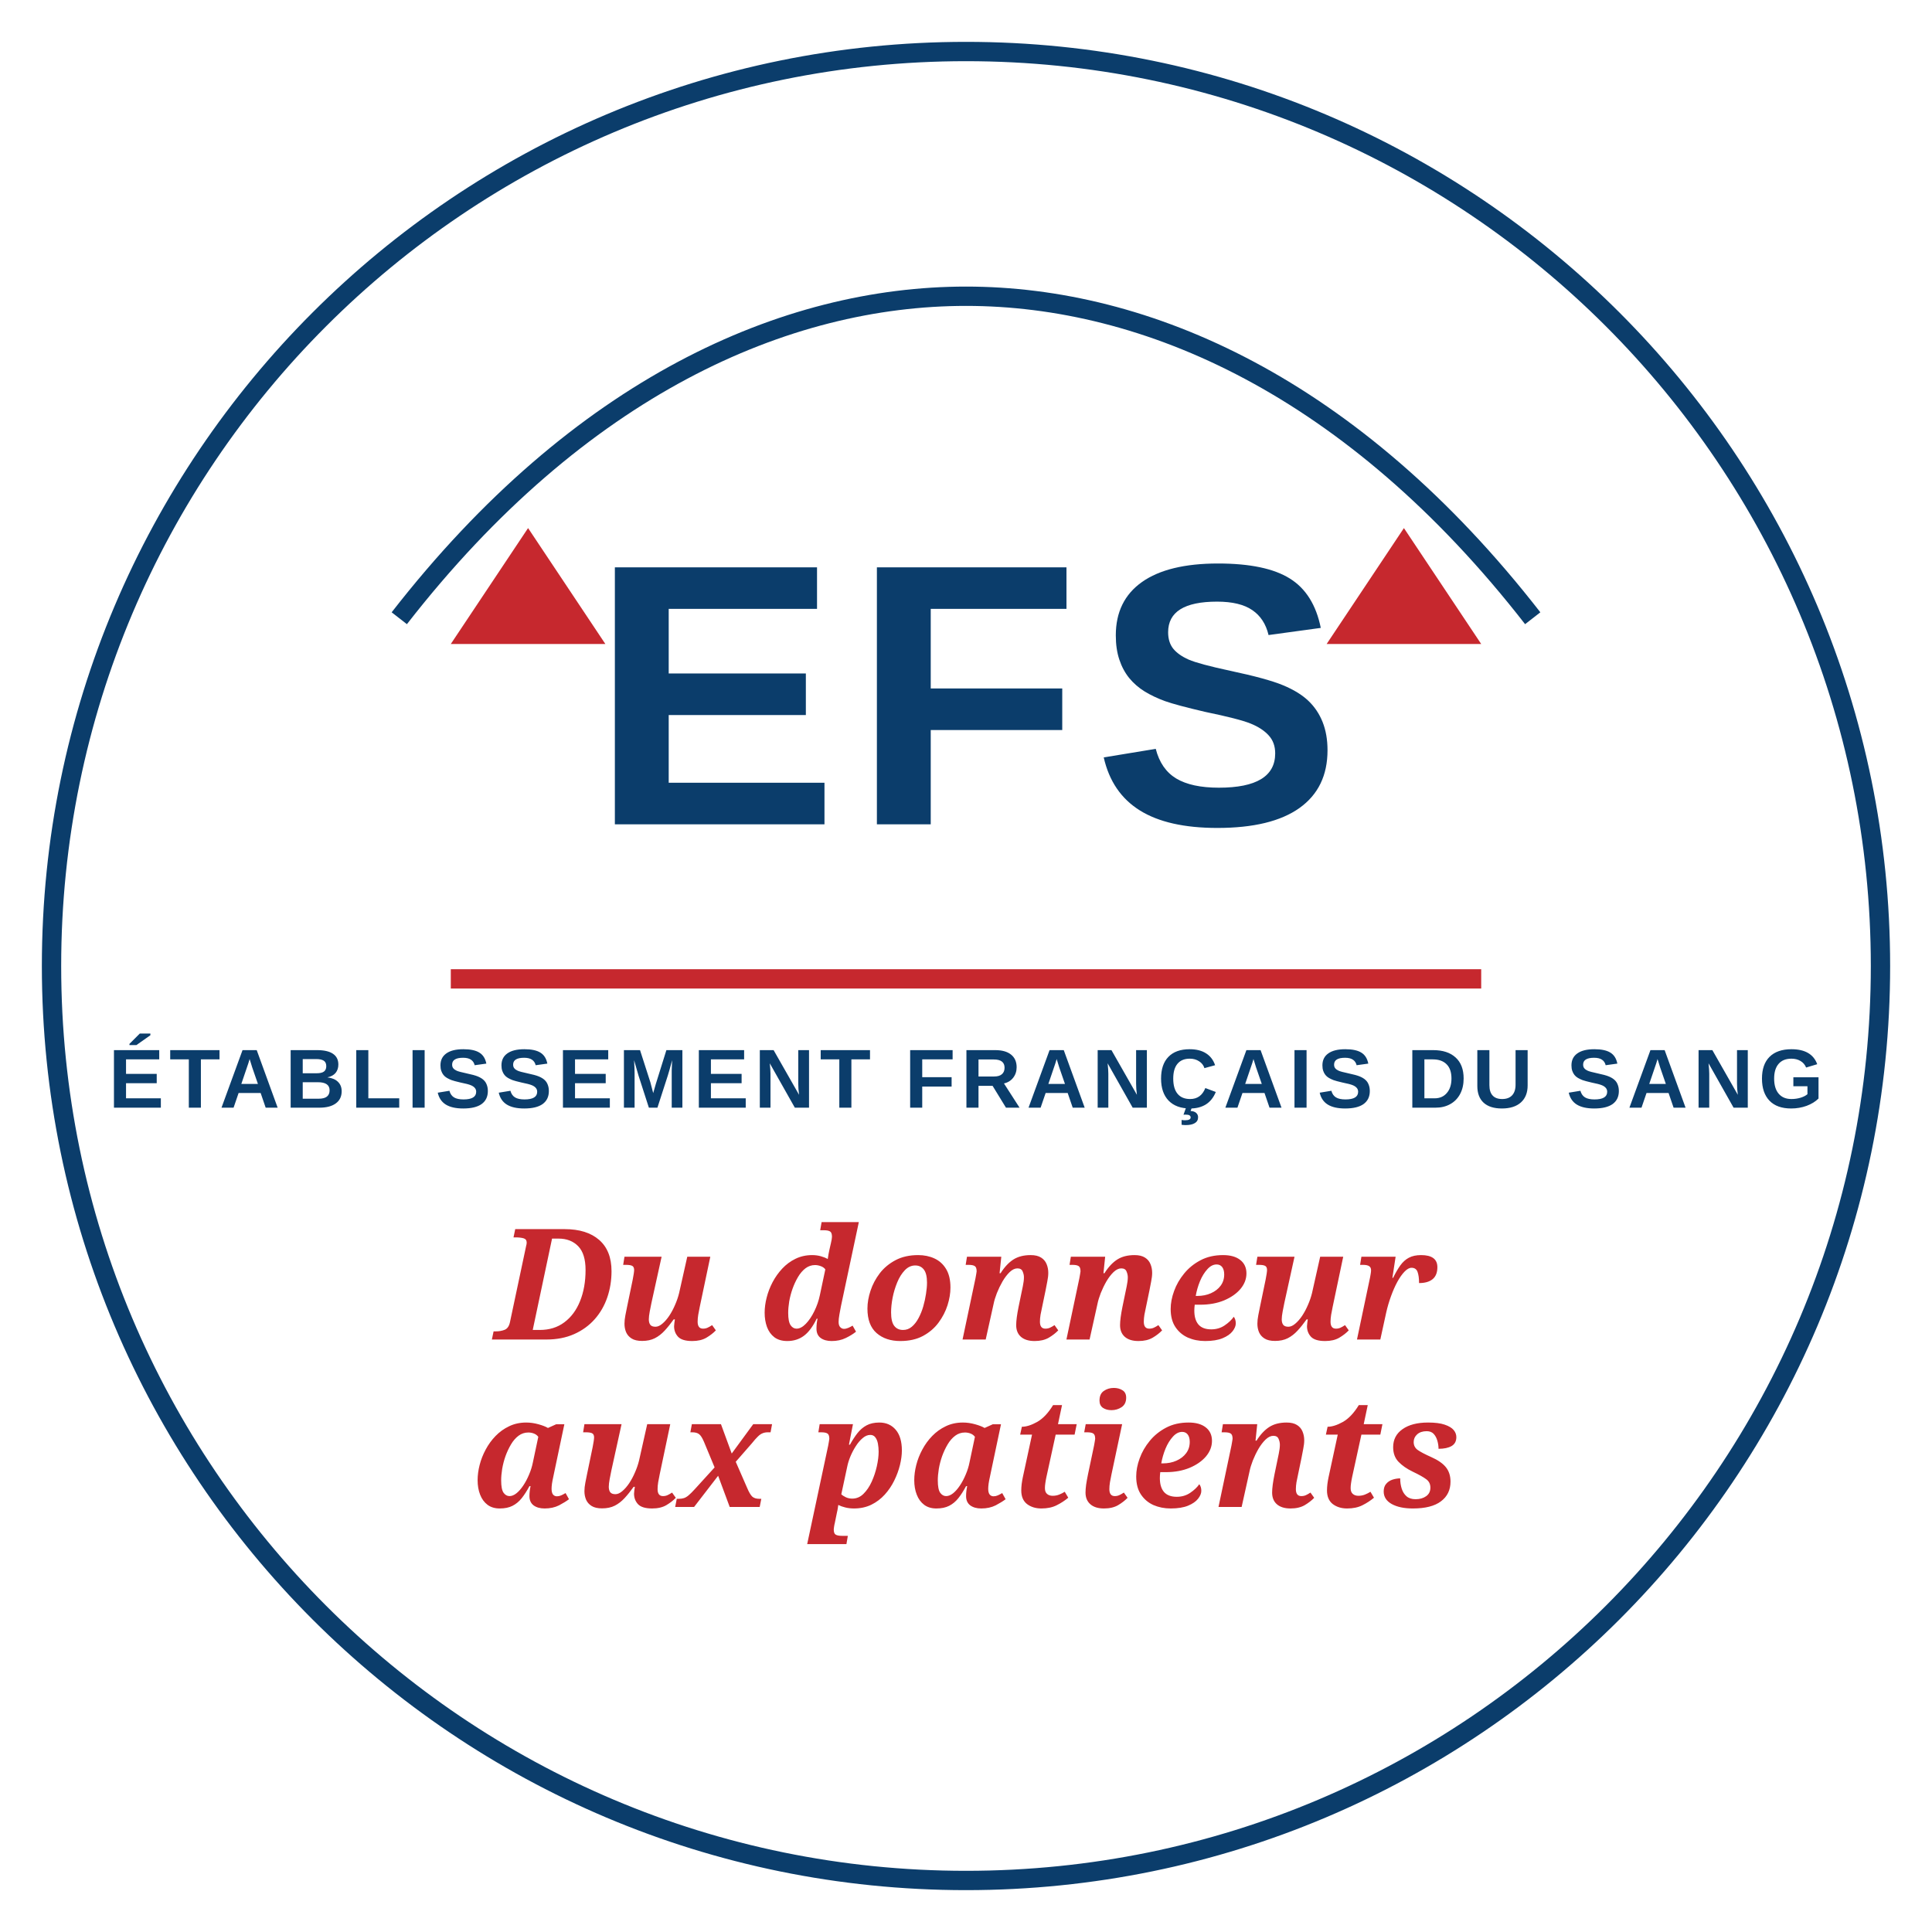
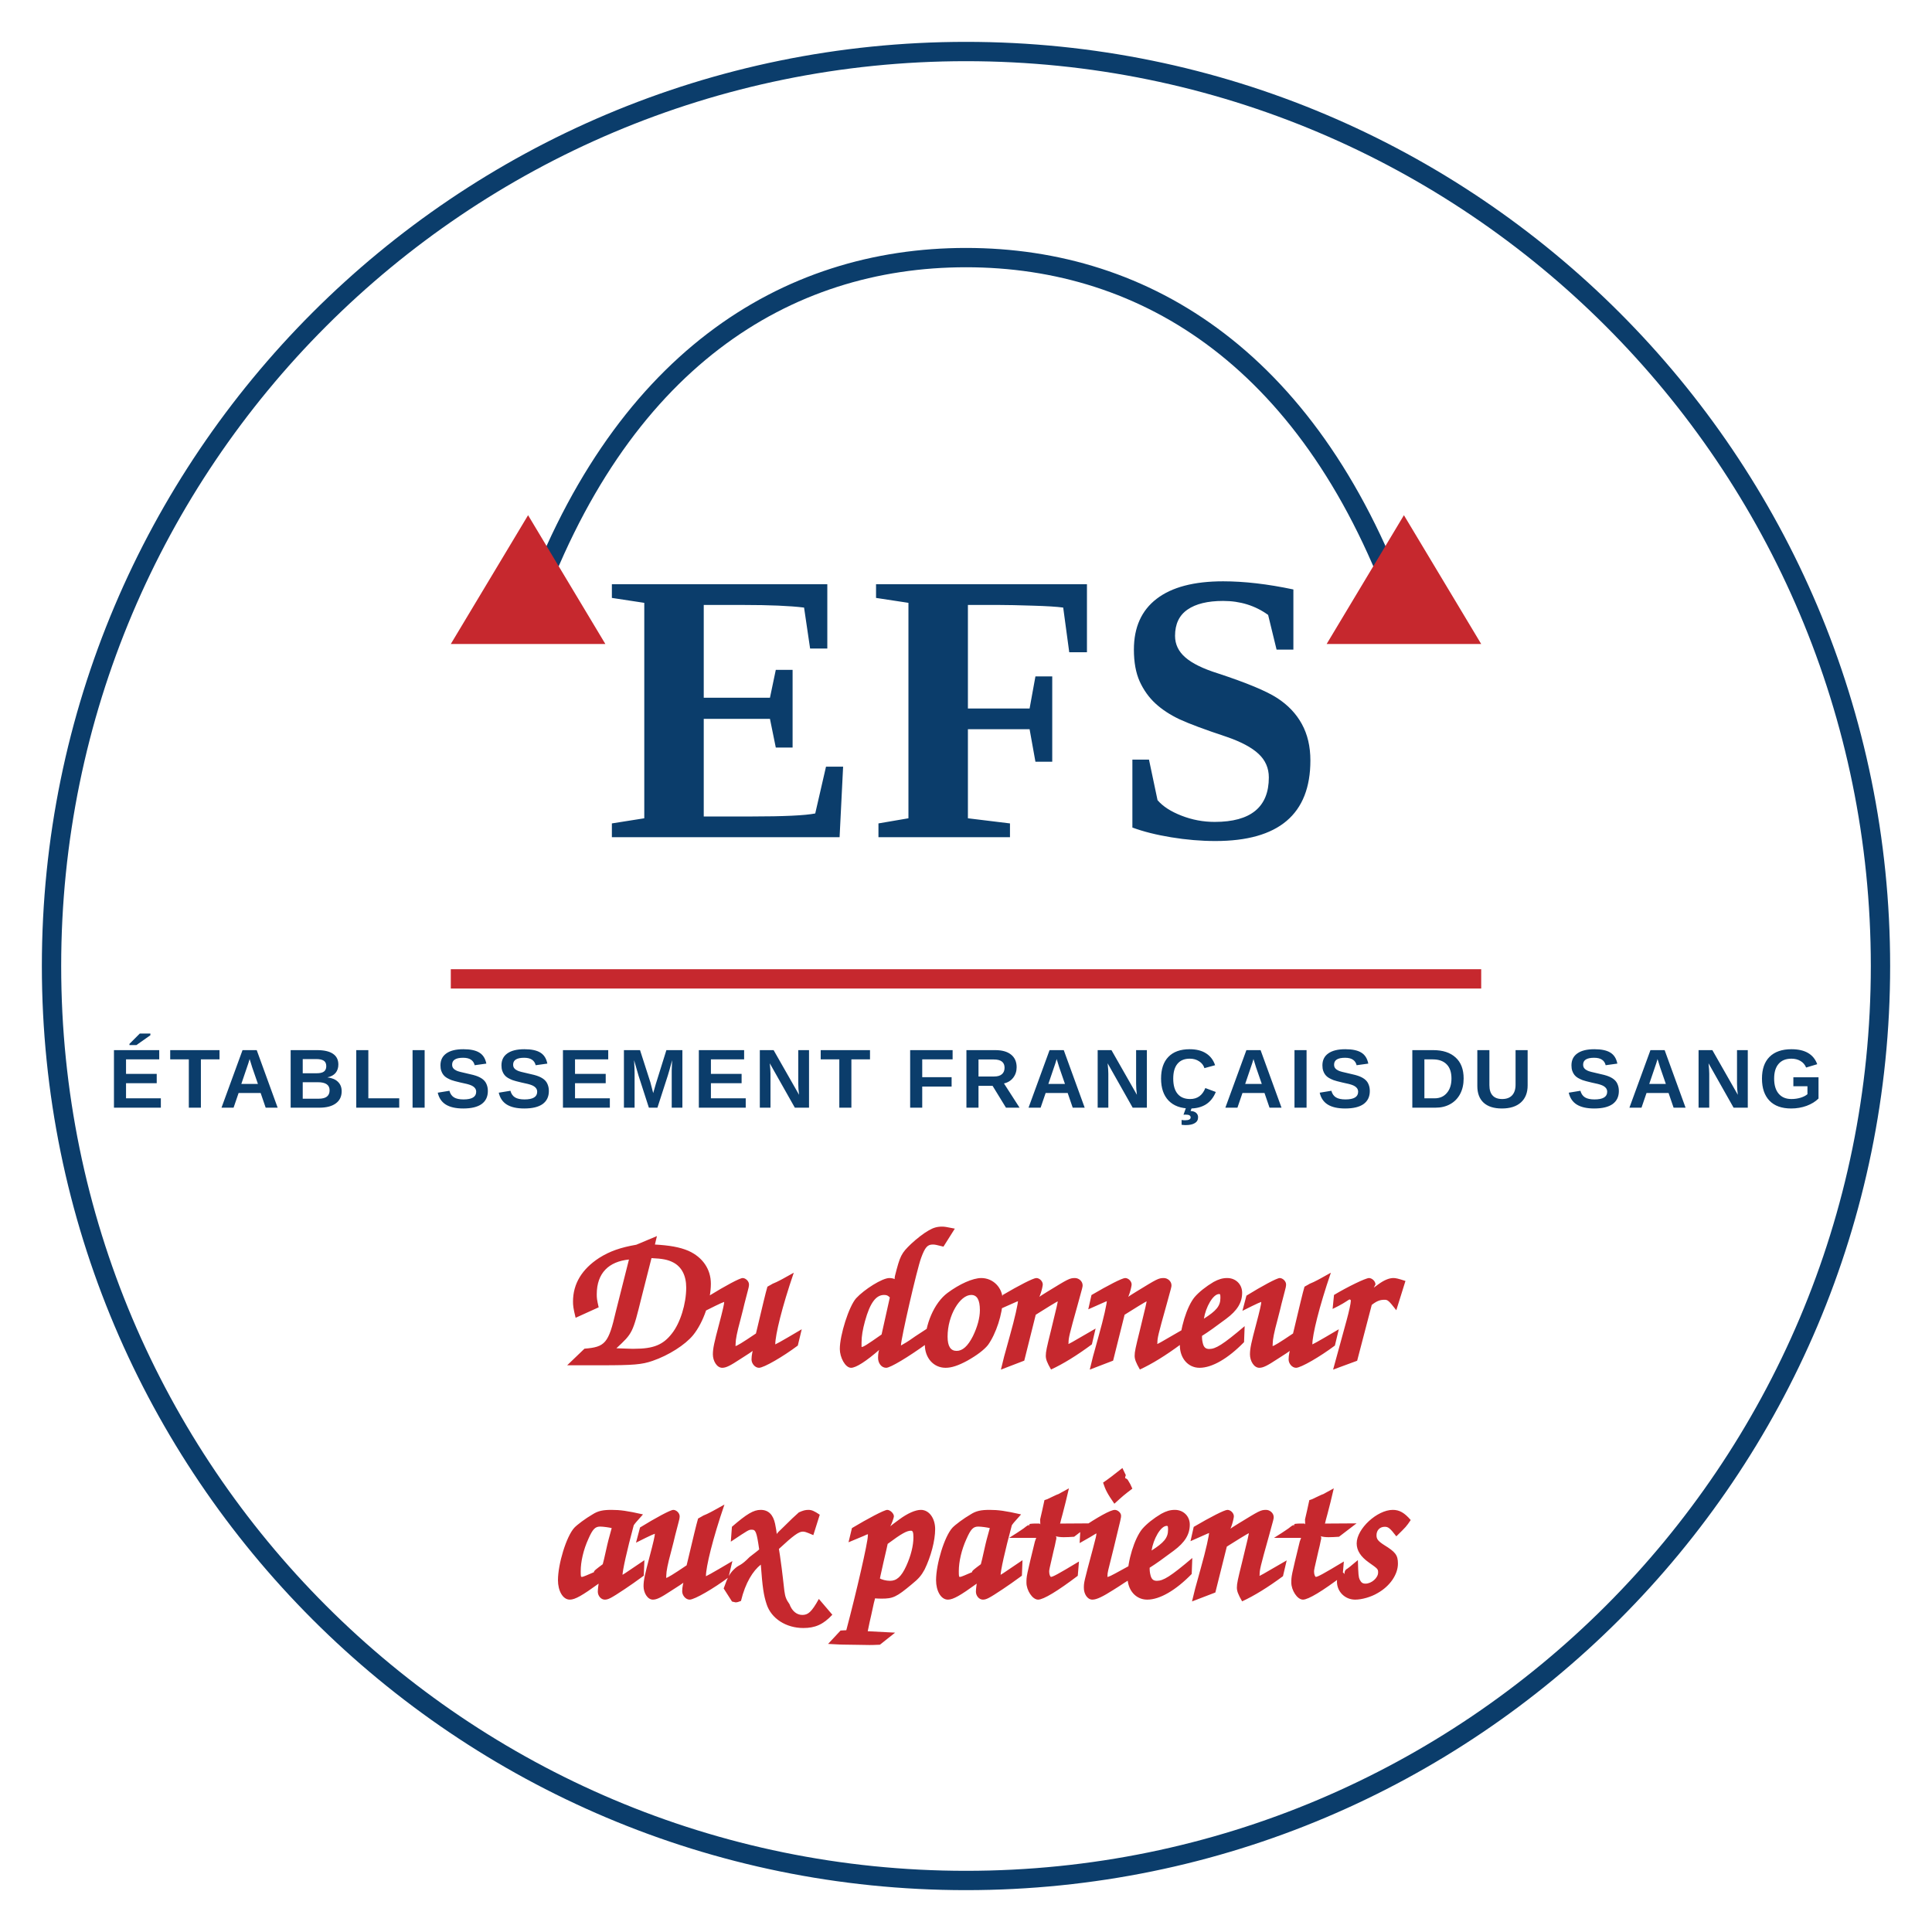
<svg xmlns="http://www.w3.org/2000/svg" viewBox="0 0 300 300" role="img" aria-label="EFS — Établissement Français du Sang, du donneur aux patients">
  <circle cx="150" cy="150" r="142" fill="none" stroke="#0B3D6B" stroke-width="3" />
-   <path d="M62 96 C90 60 122 46 150 46 C178 46 210 60 238 96" fill="none" stroke="#0B3D6B" stroke-width="3" />
-   <path d="M70 100 L82 82 L94 100 Z" fill="#C6282E" />
-   <path d="M206 100 L218 82 L230 100 Z" fill="#C6282E" />
-   <text x="150" y="128" font-family="'Arial',sans-serif" font-weight="800" font-size="58" letter-spacing="2" fill="#0B3D6B" text-anchor="middle">EFS</text>
+   <path d="M82 96 C96 56 122 40 150 40 C178 40 204 56 218 96" fill="none" stroke="#0B3D6B" stroke-width="3" />
+   <path d="M70 100 L82 80 L94 100 Z" fill="#C6282E" />
+   <path d="M206 100 L218 80 L230 100 Z" fill="#C6282E" />
+   <text x="150" y="130" font-family="Georgia, 'Times New Roman', serif" font-weight="700" font-size="60" letter-spacing="1" fill="#0B3D6B" text-anchor="middle">EFS</text>
  <line x1="70" y1="152" x2="230" y2="152" stroke="#C6282E" stroke-width="3" />
  <text x="150" y="172" font-family="'Arial',sans-serif" font-weight="700" font-size="13" letter-spacing="0.8" fill="#0B3D6B" text-anchor="middle">ÉTABLISSEMENT FRANÇAIS DU SANG</text>
-   <text x="150" y="208" font-family="Georgia, serif" font-style="italic" font-weight="700" font-size="24" fill="#C6282E" text-anchor="middle">Du donneur</text>
-   <text x="150" y="234" font-family="Georgia, serif" font-style="italic" font-weight="700" font-size="24" fill="#C6282E" text-anchor="middle">aux patients</text>
+   <text x="150" y="212" font-family="'Brush Script MT', 'Segoe Script', cursive" font-weight="700" font-size="30" fill="#C6282E" text-anchor="middle">Du donneur</text>
+   <text x="150" y="248" font-family="'Brush Script MT', 'Segoe Script', cursive" font-weight="700" font-size="30" fill="#C6282E" text-anchor="middle">aux patients</text>
</svg>
